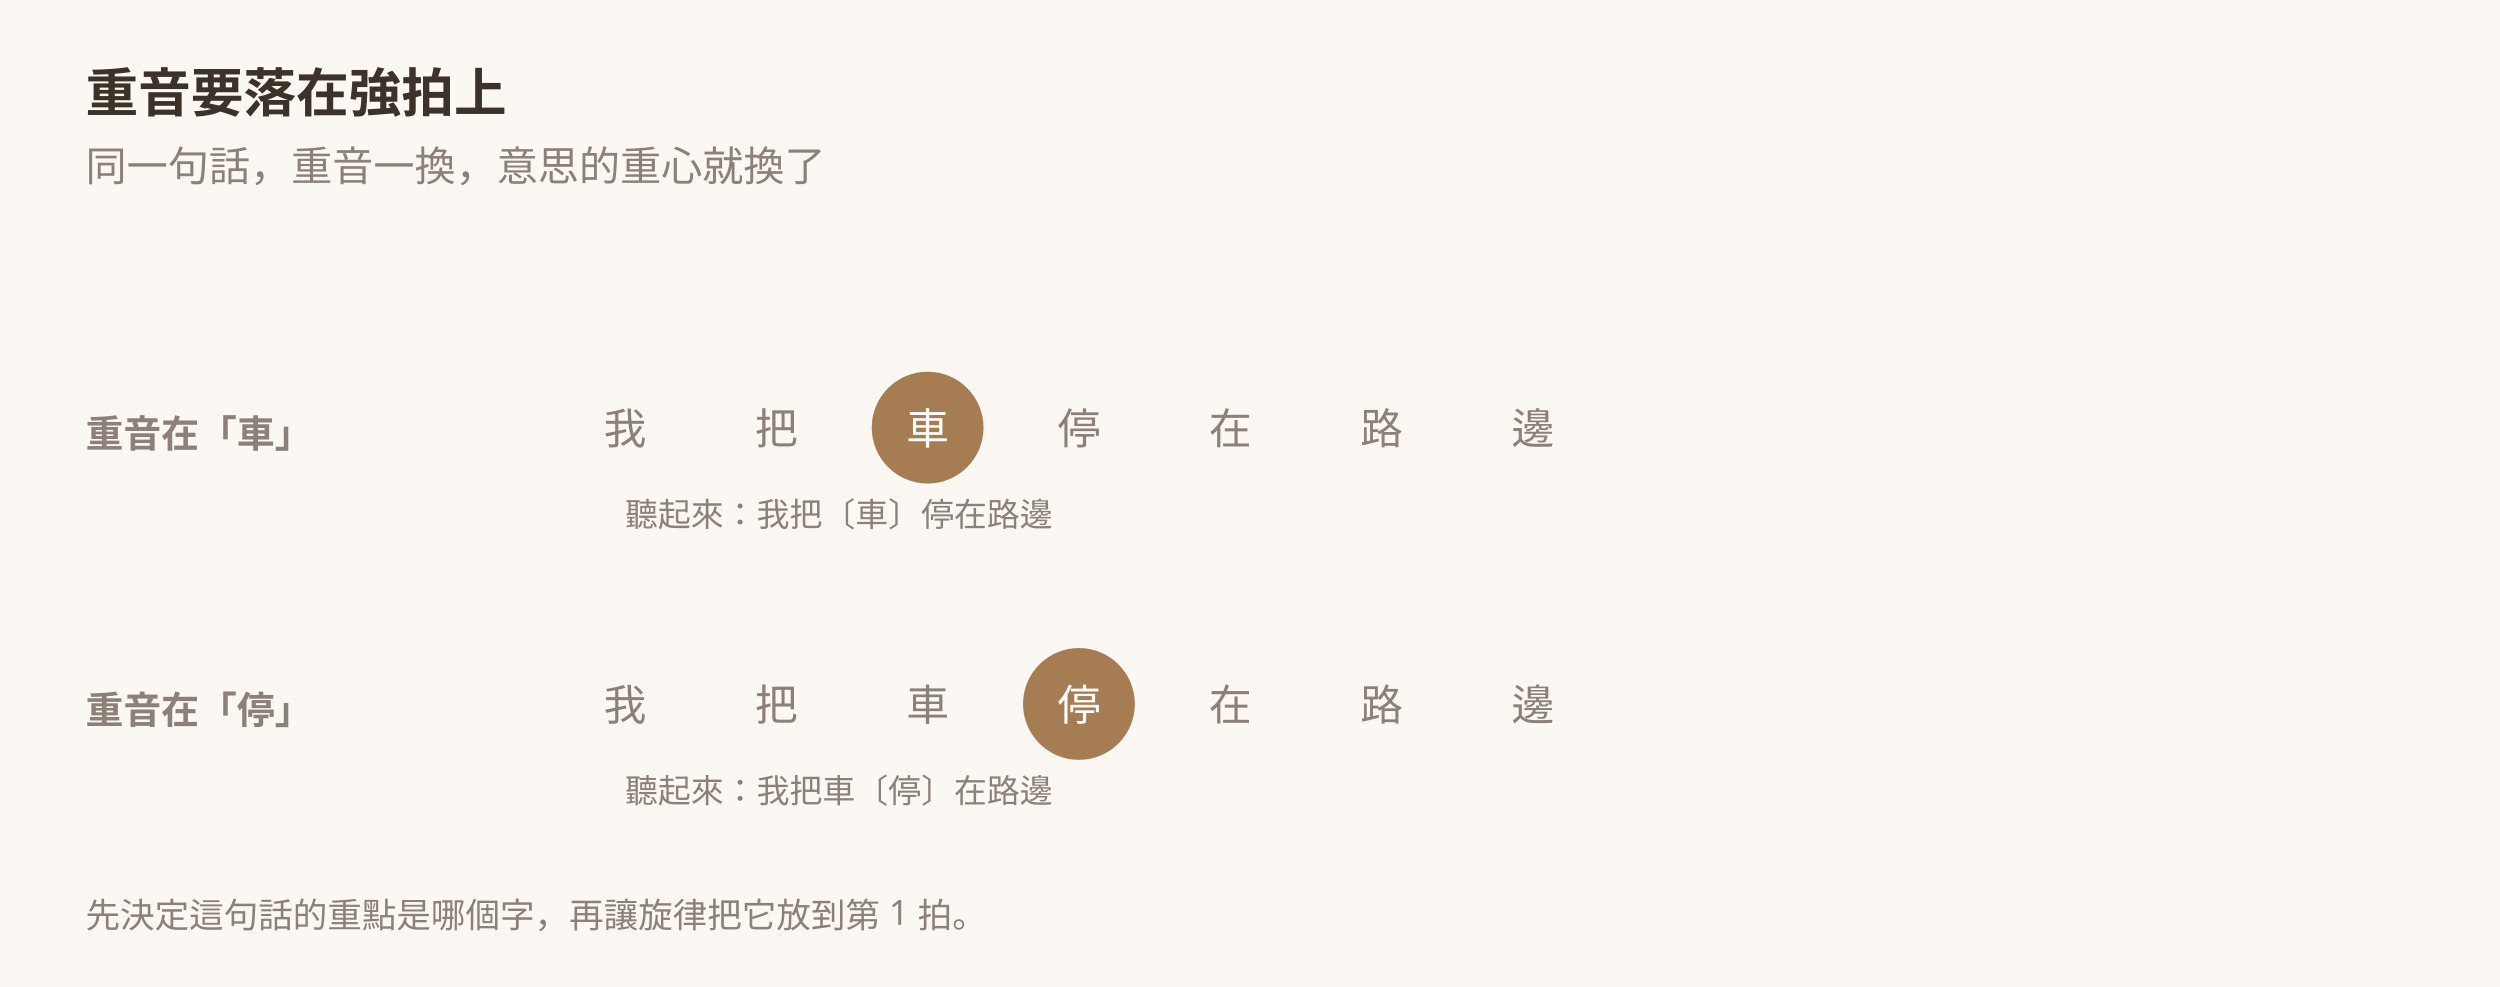
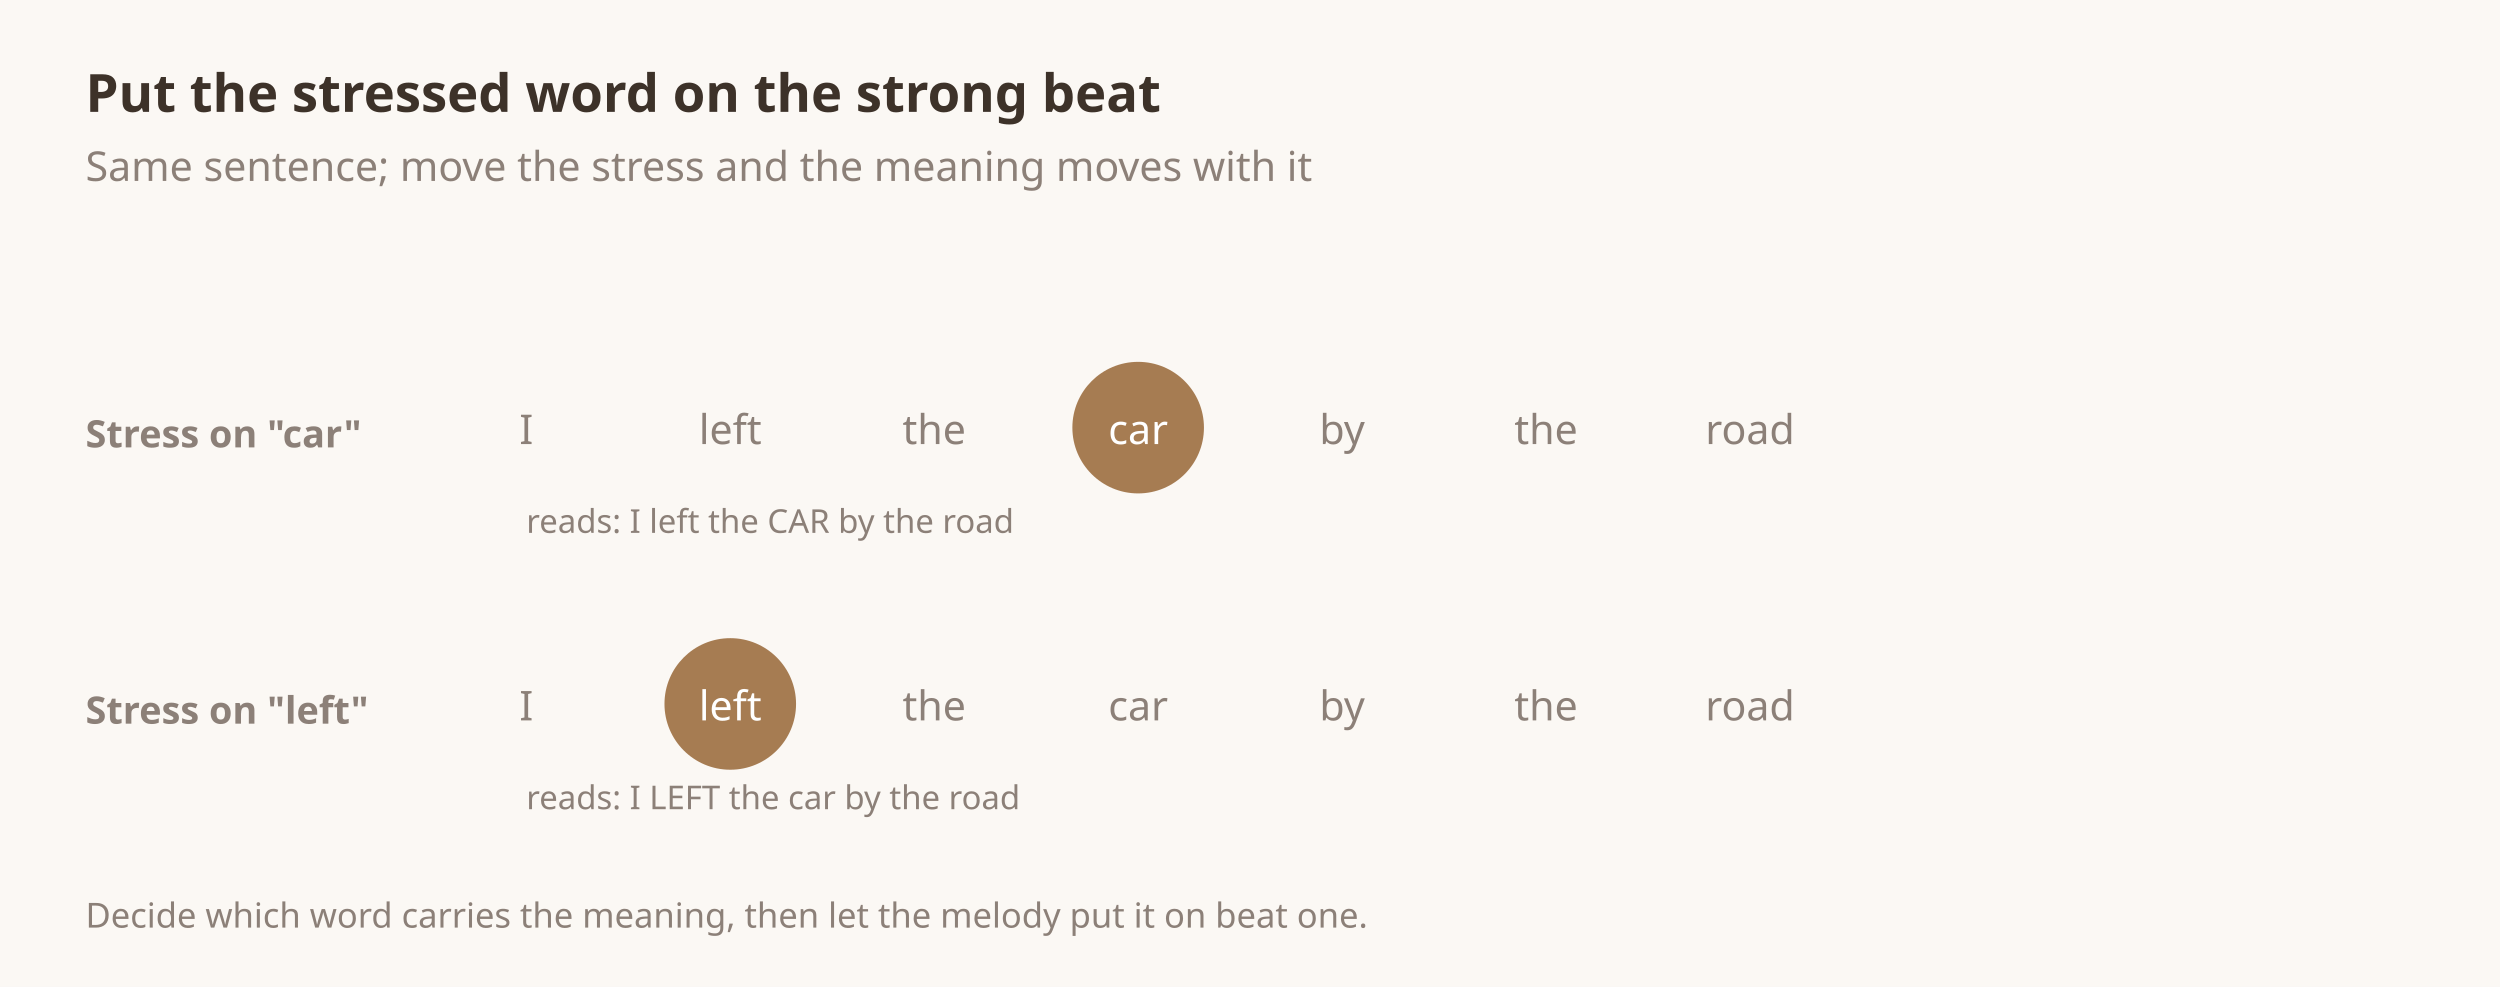
- <svg xmlns="http://www.w3.org/2000/svg" viewBox="0 0 760 300" role="img" aria-label="重音要落在強拍上">
+ <svg xmlns="http://www.w3.org/2000/svg" viewBox="0 0 760 300" role="img" aria-label="Put the stressed word on the strong beat">
  <rect width="760" height="300" fill="#FBF8F4" />
  <style>
    .t   { font-family: 'Noto Sans TC','PingFang TC','Microsoft JhengHei',system-ui,sans-serif; fill: #3D3229; }
    .tb  { font-family: 'Noto Sans TC','PingFang TC','Microsoft JhengHei',system-ui,sans-serif; fill: #3D3229; font-weight: 700; }
    .ts  { font-family: 'Noto Sans TC','PingFang TC','Microsoft JhengHei',system-ui,sans-serif; fill: #8C8078; }
    .num { font-family: 'Noto Sans TC','PingFang TC','Microsoft JhengHei',system-ui,sans-serif; fill: #FFFFFF; font-weight: 700; font-size: 11px; }
    .ink { fill: none; stroke: #3D3229; stroke-width: 1.6; stroke-linejoin: round; stroke-linecap: round; }
    .thin{ fill: none; stroke: #D9CFC4; stroke-width: 1.1; }
    .dash{ fill: none; stroke: #D9CFC4; stroke-width: 1.1; stroke-dasharray: 4 5; }
    .lead{ fill: none; stroke: #8C8078; stroke-width: 1; }
    .acc { fill: none; stroke: #A67C52; stroke-width: 2; stroke-linejoin: round; stroke-linecap: round; }
    .blue{ fill: none; stroke: #6B8FBF; stroke-width: 2; stroke-linejoin: round; stroke-linecap: round; }
    .green{ fill: none; stroke: #6F8F6A; stroke-width: 2; stroke-linejoin: round; stroke-linecap: round; }
    .red { fill: none; stroke: #B0563F; stroke-width: 2; stroke-linejoin: round; stroke-linecap: round; }
    .dot { fill: #3D3229; }
  </style>
-   <text x="26" y="34" class="tb" font-size="16">重音要落在強拍上</text>
-   <text x="26" y="55" class="ts" font-size="12.5">同一句話，重音一換，意思的重心就換了</text>
-   <text x="26" y="136" class="ts" font-size="11.5" font-weight="700">重音在「車」</text>
-   <text x="190" y="135" class="ts" font-size="13" text-anchor="middle" fill="#3D3229">我</text>
-   <text x="236" y="135" class="ts" font-size="13" text-anchor="middle" fill="#3D3229">把</text>
-   <circle cx="282" cy="130" r="17" fill="#A67C52" />
-   <text x="282" y="135" class="ts" font-size="13" text-anchor="middle" style="fill:#FFFFFF">車</text>
-   <text x="328" y="135" class="ts" font-size="13" text-anchor="middle" fill="#3D3229">停</text>
-   <text x="374" y="135" class="ts" font-size="13" text-anchor="middle" fill="#3D3229">在</text>
-   <text x="420" y="135" class="ts" font-size="13" text-anchor="middle" fill="#3D3229">路</text>
-   <text x="466" y="135" class="ts" font-size="13" text-anchor="middle" fill="#3D3229">邊</text>
-   <text x="190" y="160" class="ts" font-size="10" fill="#8C8078">聽起來：我把〔車〕停在路邊</text>
-   <text x="26" y="220" class="ts" font-size="11.5" font-weight="700">重音在「停」</text>
-   <text x="190" y="219" class="ts" font-size="13" text-anchor="middle" fill="#3D3229">我</text>
-   <text x="236" y="219" class="ts" font-size="13" text-anchor="middle" fill="#3D3229">把</text>
-   <text x="282" y="219" class="ts" font-size="13" text-anchor="middle" fill="#3D3229">車</text>
-   <circle cx="328" cy="214" r="17" fill="#A67C52" />
-   <text x="328" y="219" class="ts" font-size="13" text-anchor="middle" style="fill:#FFFFFF">停</text>
-   <text x="374" y="219" class="ts" font-size="13" text-anchor="middle" fill="#3D3229">在</text>
-   <text x="420" y="219" class="ts" font-size="13" text-anchor="middle" fill="#3D3229">路</text>
-   <text x="466" y="219" class="ts" font-size="13" text-anchor="middle" fill="#3D3229">邊</text>
-   <text x="190" y="244" class="ts" font-size="10" fill="#8C8078">聽起來：我把車〔停〕在路邊</text>
-   <text x="26" y="282" class="ts" font-size="10.5" fill="#8C8078">先決定這句話的重點是哪個字，再讓旋律把它放到第 1 拍。</text>
+   <text x="26" y="34" class="tb" font-size="16">Put the stressed word on the strong beat</text>
+   <text x="26" y="55" class="ts" font-size="12.5">Same sentence; move the stress and the meaning moves with it</text>
+   <text x="26" y="136" class="ts" font-size="11.5" font-weight="700">Stress on "car"</text>
+   <text x="160" y="135" class="ts" font-size="12.5" text-anchor="middle" fill="#3D3229">I</text>
+   <text x="222" y="135" class="ts" font-size="12.5" text-anchor="middle" fill="#3D3229">left</text>
+   <text x="284" y="135" class="ts" font-size="12.5" text-anchor="middle" fill="#3D3229">the</text>
+   <circle cx="346" cy="130" r="20" fill="#A67C52" />
+   <text x="346" y="135" class="ts" font-size="12.5" text-anchor="middle" style="fill:#FFFFFF">car</text>
+   <text x="408" y="135" class="ts" font-size="12.5" text-anchor="middle" fill="#3D3229">by</text>
+   <text x="470" y="135" class="ts" font-size="12.5" text-anchor="middle" fill="#3D3229">the</text>
+   <text x="532" y="135" class="ts" font-size="12.5" text-anchor="middle" fill="#3D3229">road</text>
+   <text x="160" y="162" class="ts" font-size="10" fill="#8C8078">reads: I left the CAR by the road</text>
+   <text x="26" y="220" class="ts" font-size="11.5" font-weight="700">Stress on "left"</text>
+   <text x="160" y="219" class="ts" font-size="12.5" text-anchor="middle" fill="#3D3229">I</text>
+   <circle cx="222" cy="214" r="20" fill="#A67C52" />
+   <text x="222" y="219" class="ts" font-size="12.5" text-anchor="middle" style="fill:#FFFFFF">left</text>
+   <text x="284" y="219" class="ts" font-size="12.5" text-anchor="middle" fill="#3D3229">the</text>
+   <text x="346" y="219" class="ts" font-size="12.5" text-anchor="middle" fill="#3D3229">car</text>
+   <text x="408" y="219" class="ts" font-size="12.5" text-anchor="middle" fill="#3D3229">by</text>
+   <text x="470" y="219" class="ts" font-size="12.5" text-anchor="middle" fill="#3D3229">the</text>
+   <text x="532" y="219" class="ts" font-size="12.5" text-anchor="middle" fill="#3D3229">road</text>
+   <text x="160" y="246" class="ts" font-size="10" fill="#8C8078">reads: I LEFT the car by the road</text>
+   <text x="26" y="282" class="ts" font-size="10.5" fill="#8C8078">Decide which word carries the meaning, then let the melody put it on beat one.</text>
</svg>
